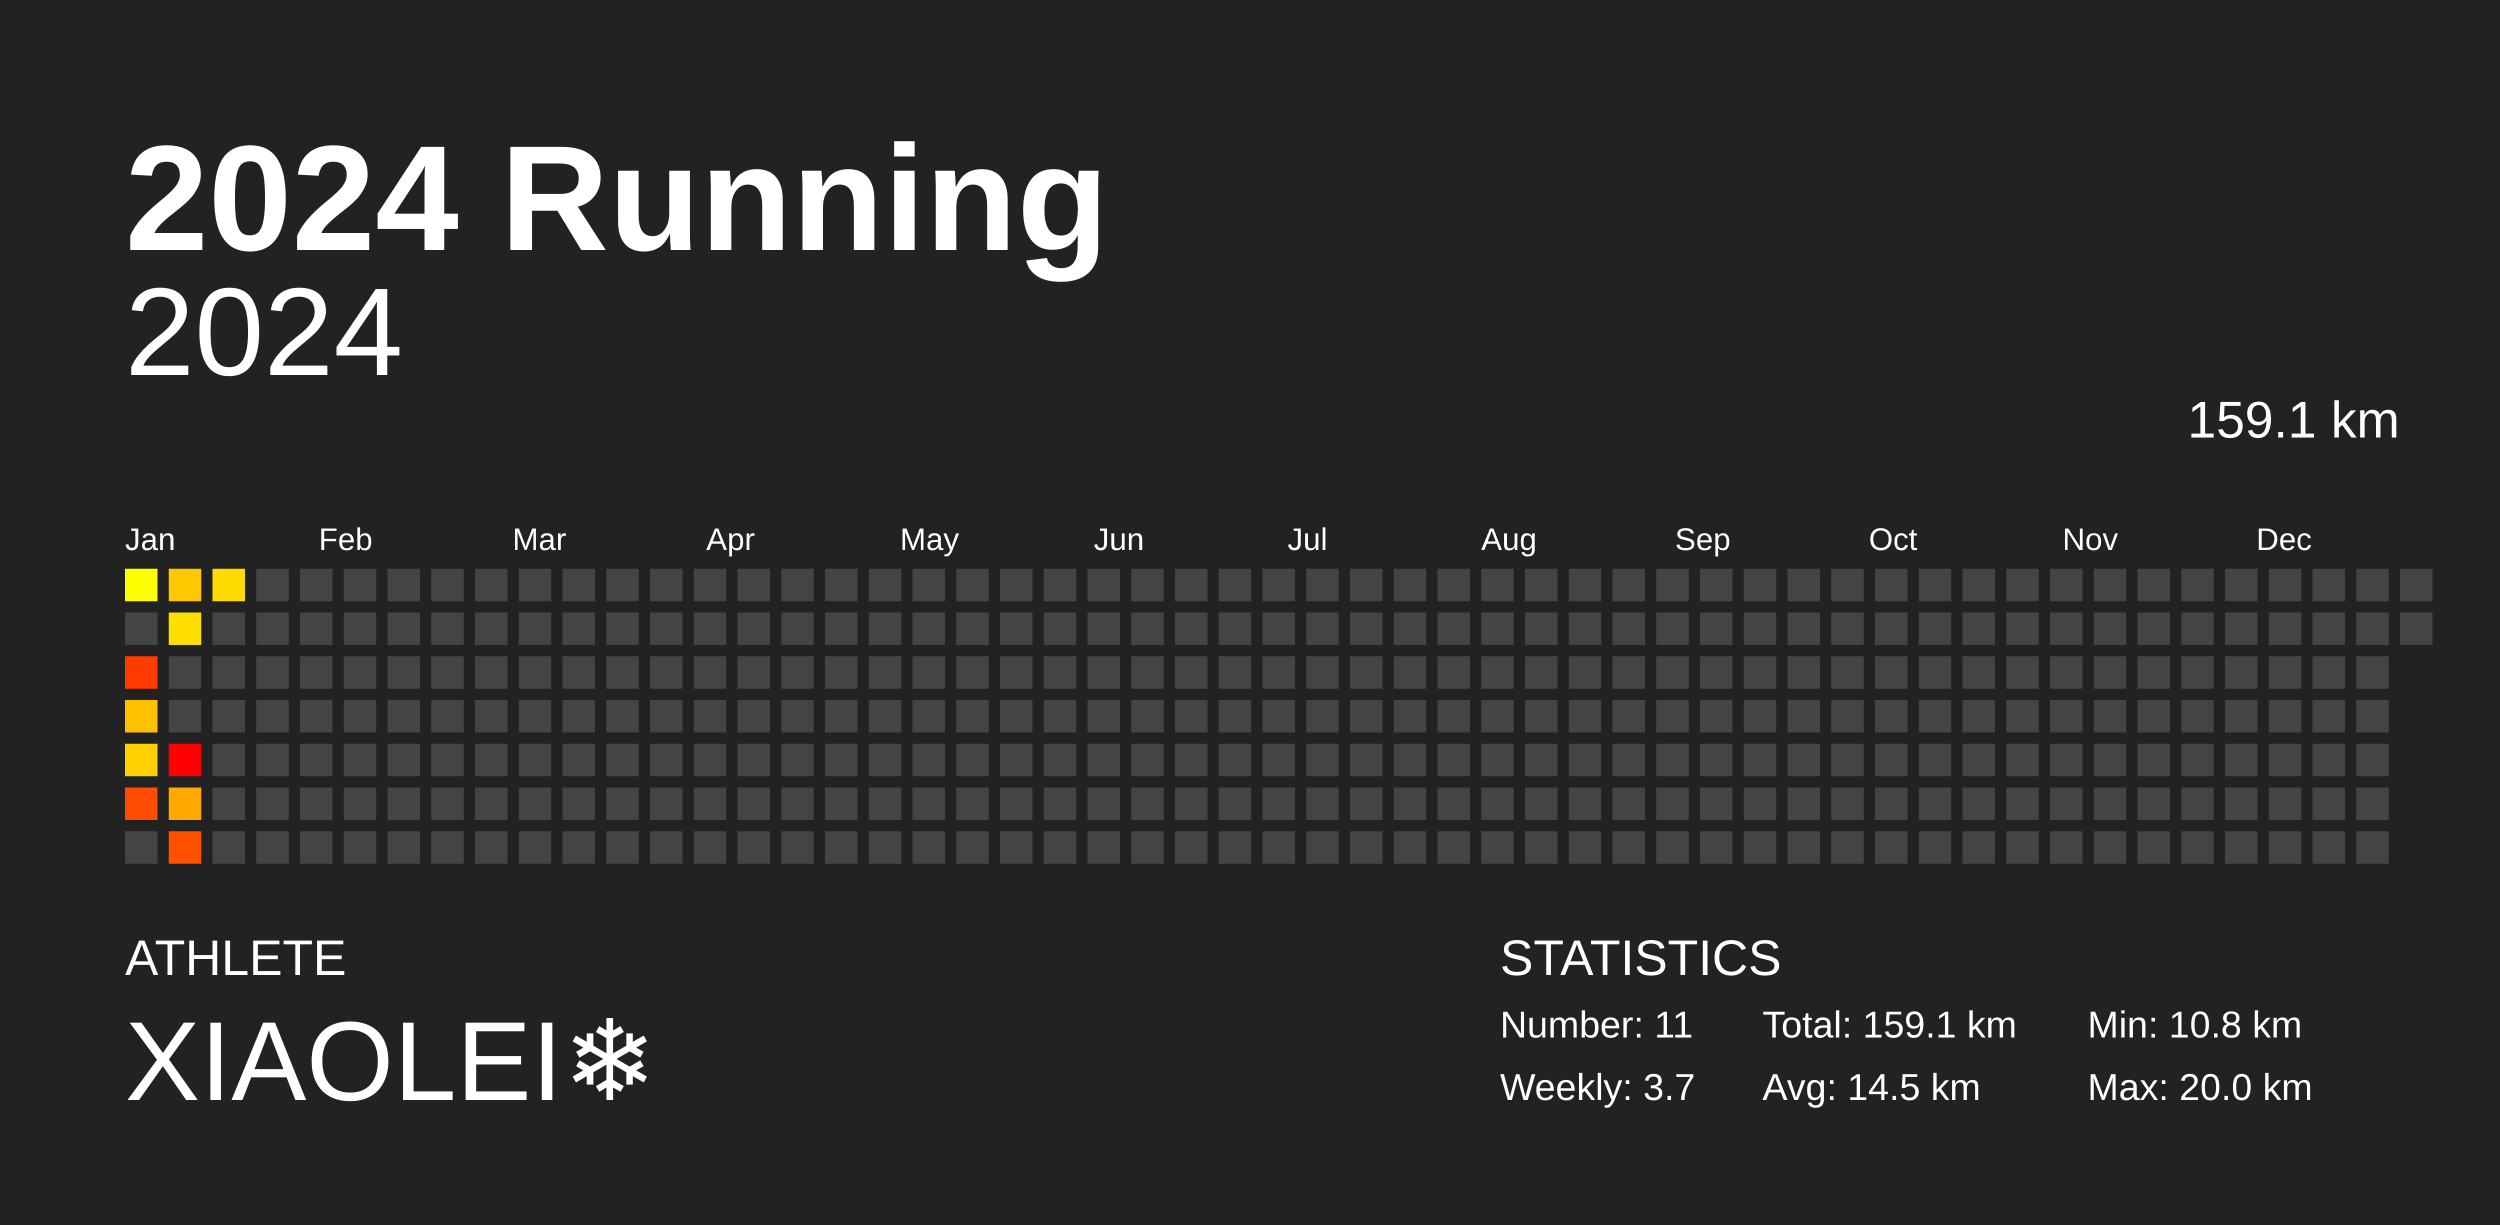
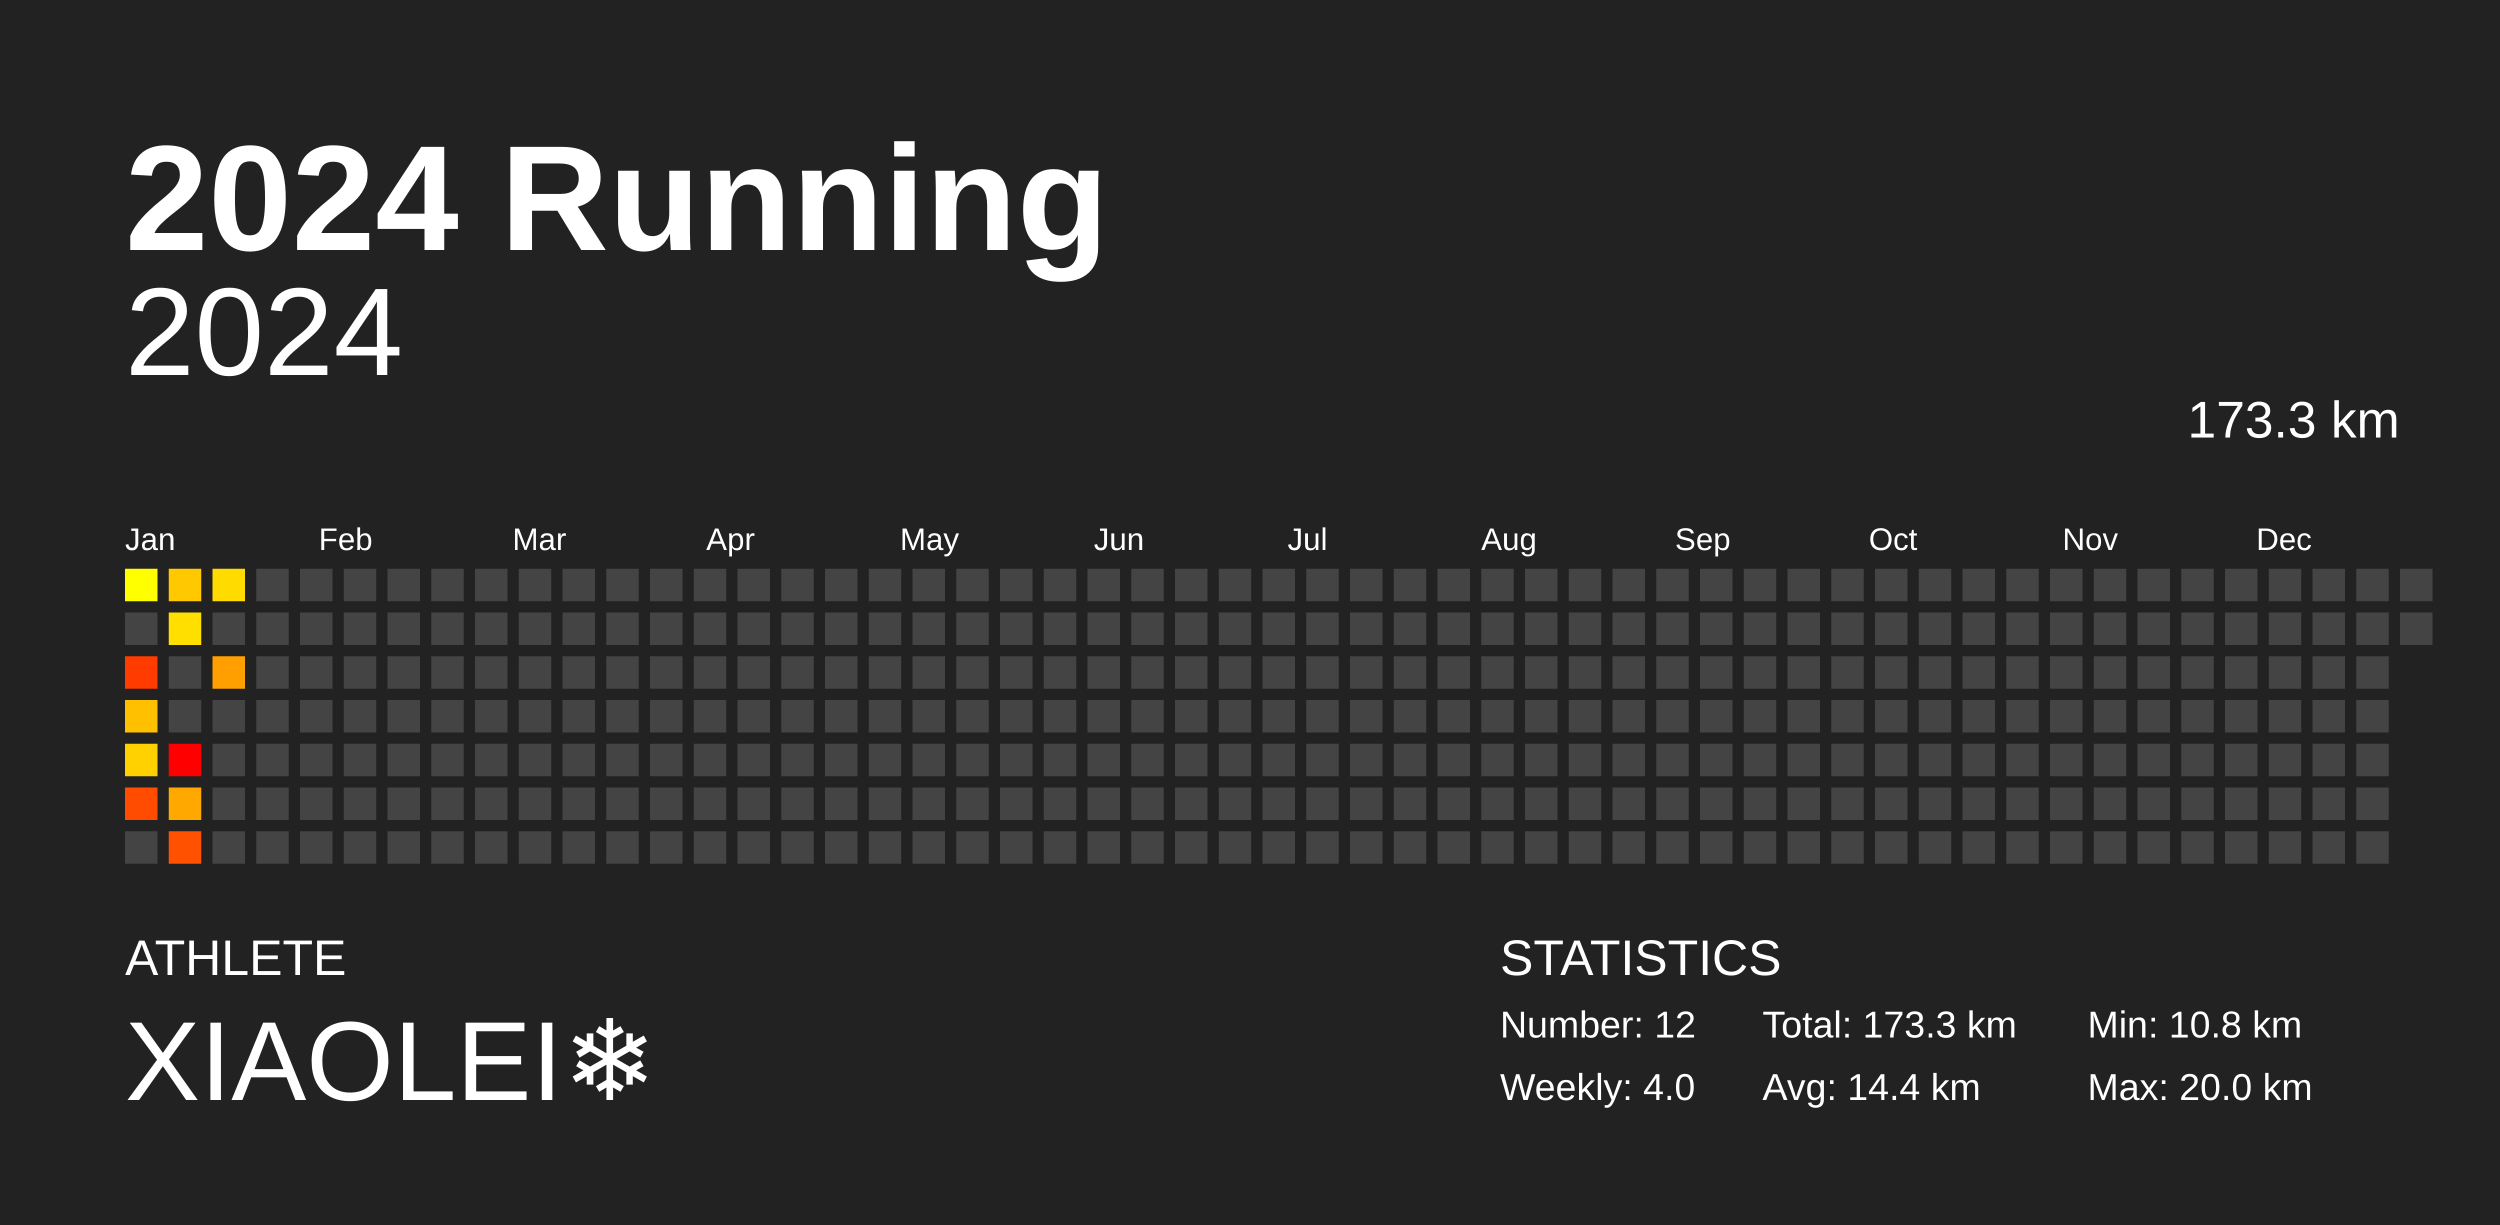
<svg xmlns="http://www.w3.org/2000/svg" baseProfile="full" height="98mm" version="1.1" viewBox="0,0,200,98" width="200mm">
  <defs />
  <rect fill="#222222" height="98" width="200" x="0" y="0" />
  <text fill="#FFFFFF" style="font-size:12px; font-family:Arial; font-weight:bold;" x="10" y="20">2024 Running</text>
  <text fill="#FFFFFF" style="font-size:4px; font-family:Arial" x="10" y="78">ATHLETE</text>
  <text fill="#FFFFFF" style="font-size:9px; font-family:Arial" x="10" y="88">XIAOLEI❄️</text>
  <text fill="#FFFFFF" style="font-size:4px; font-family:Arial" x="120" y="78">STATISTICS</text>
-   <text fill="#FFFFFF" style="font-size:3px; font-family:Arial" x="120" y="83">Number: 11</text>
-   <text fill="#FFFFFF" style="font-size:3px; font-family:Arial" x="120" y="88">Weekly: 3.7</text>
-   <text fill="#FFFFFF" style="font-size:3px; font-family:Arial" x="141" y="83">Total: 159.1 km</text>
-   <text fill="#FFFFFF" style="font-size:3px; font-family:Arial" x="141" y="88">Avg: 14.5 km</text>
+   <text fill="#FFFFFF" style="font-size:3px; font-family:Arial" x="120" y="83">Number: 12</text>
+   <text fill="#FFFFFF" style="font-size:3px; font-family:Arial" x="120" y="88">Weekly: 4.0</text>
+   <text fill="#FFFFFF" style="font-size:3px; font-family:Arial" x="141" y="83">Total: 173.3 km</text>
+   <text fill="#FFFFFF" style="font-size:3px; font-family:Arial" x="141" y="88">Avg: 14.4 km</text>
  <text fill="#FFFFFF" style="font-size:3px; font-family:Arial" x="167" y="83">Min: 10.8 km</text>
  <text fill="#FFFFFF" style="font-size:3px; font-family:Arial" x="167" y="88">Max: 20.0 km</text>
  <text alignment-baseline="hanging" fill="#FFFFFF" style="font-size:10.0px; font-family:Arial;" x="10" y="30">2024</text>
-   <text alignment-baseline="hanging" fill="#FFFFFF" style="font-size:4.125px; font-family:Arial;" x="175" y="35">159.1 km</text>
+   <text alignment-baseline="hanging" fill="#FFFFFF" style="font-size:4.125px; font-family:Arial;" x="175" y="35">173.3 km</text>
  <text fill="#FFFFFF" style="font-size:2.5px; font-family:Arial" x="10.0" y="44">Jan</text>
  <text fill="#FFFFFF" style="font-size:2.5px; font-family:Arial" x="25.5" y="44">Feb</text>
  <text fill="#FFFFFF" style="font-size:2.5px; font-family:Arial" x="41.0" y="44">Mar</text>
  <text fill="#FFFFFF" style="font-size:2.5px; font-family:Arial" x="56.5" y="44">Apr</text>
  <text fill="#FFFFFF" style="font-size:2.5px; font-family:Arial" x="72.0" y="44">May</text>
  <text fill="#FFFFFF" style="font-size:2.5px; font-family:Arial" x="87.5" y="44">Jun</text>
  <text fill="#FFFFFF" style="font-size:2.5px; font-family:Arial" x="103.0" y="44">Jul</text>
  <text fill="#FFFFFF" style="font-size:2.5px; font-family:Arial" x="118.5" y="44">Aug</text>
  <text fill="#FFFFFF" style="font-size:2.5px; font-family:Arial" x="134.0" y="44">Sep</text>
  <text fill="#FFFFFF" style="font-size:2.5px; font-family:Arial" x="149.5" y="44">Oct</text>
  <text fill="#FFFFFF" style="font-size:2.5px; font-family:Arial" x="165.0" y="44">Nov</text>
  <text fill="#FFFFFF" style="font-size:2.5px; font-family:Arial" x="180.5" y="44">Dec</text>
  <rect fill="#ffff00" height="2.6" width="2.6" x="10.0" y="45.5" />
  <rect fill="#444444" height="2.6" width="2.6" x="10.0" y="49.0" />
  <rect fill="#ff3b00" height="2.6" width="2.6" x="10.0" y="52.5" />
  <rect fill="#ffc000" height="2.6" width="2.6" x="10.0" y="56.0" />
  <rect fill="#ffd100" height="2.6" width="2.6" x="10.0" y="59.5" />
  <rect fill="#ff4c00" height="2.6" width="2.6" x="10.0" y="63.0" />
  <rect fill="#444444" height="2.6" width="2.6" x="10.0" y="66.5" />
  <rect fill="#ffc800" height="2.6" width="2.6" x="13.5" y="45.5" />
  <rect fill="#ffdf00" height="2.6" width="2.6" x="13.5" y="49.0" />
  <rect fill="#444444" height="2.6" width="2.6" x="13.5" y="52.5" />
  <rect fill="#444444" height="2.6" width="2.6" x="13.5" y="56.0" />
  <rect fill="#ff0000" height="2.6" width="2.6" x="13.5" y="59.5" />
  <rect fill="#ffa900" height="2.6" width="2.6" x="13.5" y="63.0" />
  <rect fill="#ff5100" height="2.6" width="2.6" x="13.5" y="66.5" />
  <rect fill="#ffdb00" height="2.6" width="2.6" x="17.0" y="45.5" />
  <rect fill="#444444" height="2.6" width="2.6" x="17.0" y="49.0" />
-   <rect fill="#444444" height="2.6" width="2.6" x="17.0" y="52.5" />
+   <rect fill="#ff9f00" height="2.6" width="2.6" x="17.0" y="52.5" />
  <rect fill="#444444" height="2.6" width="2.6" x="17.0" y="56.0" />
  <rect fill="#444444" height="2.6" width="2.6" x="17.0" y="59.5" />
  <rect fill="#444444" height="2.6" width="2.6" x="17.0" y="63.0" />
  <rect fill="#444444" height="2.6" width="2.6" x="17.0" y="66.5" />
  <rect fill="#444444" height="2.6" width="2.6" x="20.5" y="45.5" />
  <rect fill="#444444" height="2.6" width="2.6" x="20.5" y="49.0" />
  <rect fill="#444444" height="2.6" width="2.6" x="20.5" y="52.5" />
  <rect fill="#444444" height="2.6" width="2.6" x="20.5" y="56.0" />
  <rect fill="#444444" height="2.6" width="2.6" x="20.5" y="59.5" />
  <rect fill="#444444" height="2.6" width="2.6" x="20.5" y="63.0" />
  <rect fill="#444444" height="2.6" width="2.6" x="20.5" y="66.5" />
  <rect fill="#444444" height="2.6" width="2.6" x="24.0" y="45.5" />
  <rect fill="#444444" height="2.6" width="2.6" x="24.0" y="49.0" />
  <rect fill="#444444" height="2.6" width="2.6" x="24.0" y="52.5" />
  <rect fill="#444444" height="2.6" width="2.6" x="24.0" y="56.0" />
  <rect fill="#444444" height="2.6" width="2.6" x="24.0" y="59.5" />
  <rect fill="#444444" height="2.6" width="2.6" x="24.0" y="63.0" />
  <rect fill="#444444" height="2.6" width="2.6" x="24.0" y="66.5" />
  <rect fill="#444444" height="2.6" width="2.6" x="27.5" y="45.5" />
  <rect fill="#444444" height="2.6" width="2.6" x="27.5" y="49.0" />
  <rect fill="#444444" height="2.6" width="2.6" x="27.5" y="52.5" />
  <rect fill="#444444" height="2.6" width="2.6" x="27.5" y="56.0" />
  <rect fill="#444444" height="2.6" width="2.6" x="27.5" y="59.5" />
  <rect fill="#444444" height="2.6" width="2.6" x="27.5" y="63.0" />
  <rect fill="#444444" height="2.6" width="2.6" x="27.5" y="66.5" />
  <rect fill="#444444" height="2.6" width="2.6" x="31.0" y="45.5" />
  <rect fill="#444444" height="2.6" width="2.6" x="31.0" y="49.0" />
  <rect fill="#444444" height="2.6" width="2.6" x="31.0" y="52.5" />
  <rect fill="#444444" height="2.6" width="2.6" x="31.0" y="56.0" />
  <rect fill="#444444" height="2.6" width="2.6" x="31.0" y="59.5" />
  <rect fill="#444444" height="2.6" width="2.6" x="31.0" y="63.0" />
  <rect fill="#444444" height="2.6" width="2.6" x="31.0" y="66.5" />
  <rect fill="#444444" height="2.6" width="2.6" x="34.5" y="45.5" />
  <rect fill="#444444" height="2.6" width="2.6" x="34.5" y="49.0" />
  <rect fill="#444444" height="2.6" width="2.6" x="34.5" y="52.5" />
  <rect fill="#444444" height="2.6" width="2.6" x="34.5" y="56.0" />
  <rect fill="#444444" height="2.6" width="2.6" x="34.5" y="59.5" />
  <rect fill="#444444" height="2.6" width="2.6" x="34.5" y="63.0" />
  <rect fill="#444444" height="2.6" width="2.6" x="34.5" y="66.5" />
  <rect fill="#444444" height="2.6" width="2.6" x="38.0" y="45.5" />
  <rect fill="#444444" height="2.6" width="2.6" x="38.0" y="49.0" />
  <rect fill="#444444" height="2.6" width="2.6" x="38.0" y="52.5" />
  <rect fill="#444444" height="2.6" width="2.6" x="38.0" y="56.0" />
  <rect fill="#444444" height="2.6" width="2.6" x="38.0" y="59.5" />
  <rect fill="#444444" height="2.6" width="2.6" x="38.0" y="63.0" />
  <rect fill="#444444" height="2.6" width="2.6" x="38.0" y="66.5" />
  <rect fill="#444444" height="2.6" width="2.6" x="41.5" y="45.5" />
  <rect fill="#444444" height="2.6" width="2.6" x="41.5" y="49.0" />
  <rect fill="#444444" height="2.6" width="2.6" x="41.5" y="52.5" />
  <rect fill="#444444" height="2.6" width="2.6" x="41.5" y="56.0" />
  <rect fill="#444444" height="2.6" width="2.6" x="41.5" y="59.5" />
  <rect fill="#444444" height="2.6" width="2.6" x="41.5" y="63.0" />
  <rect fill="#444444" height="2.6" width="2.6" x="41.5" y="66.5" />
  <rect fill="#444444" height="2.6" width="2.6" x="45.0" y="45.5" />
  <rect fill="#444444" height="2.6" width="2.6" x="45.0" y="49.0" />
  <rect fill="#444444" height="2.6" width="2.6" x="45.0" y="52.5" />
  <rect fill="#444444" height="2.6" width="2.6" x="45.0" y="56.0" />
  <rect fill="#444444" height="2.6" width="2.6" x="45.0" y="59.5" />
  <rect fill="#444444" height="2.6" width="2.6" x="45.0" y="63.0" />
  <rect fill="#444444" height="2.6" width="2.6" x="45.0" y="66.5" />
  <rect fill="#444444" height="2.6" width="2.6" x="48.5" y="45.5" />
  <rect fill="#444444" height="2.6" width="2.6" x="48.5" y="49.0" />
  <rect fill="#444444" height="2.6" width="2.6" x="48.5" y="52.5" />
  <rect fill="#444444" height="2.6" width="2.6" x="48.5" y="56.0" />
  <rect fill="#444444" height="2.6" width="2.6" x="48.5" y="59.5" />
  <rect fill="#444444" height="2.6" width="2.6" x="48.5" y="63.0" />
  <rect fill="#444444" height="2.6" width="2.6" x="48.5" y="66.5" />
  <rect fill="#444444" height="2.6" width="2.6" x="52.0" y="45.5" />
  <rect fill="#444444" height="2.6" width="2.6" x="52.0" y="49.0" />
  <rect fill="#444444" height="2.6" width="2.6" x="52.0" y="52.5" />
  <rect fill="#444444" height="2.6" width="2.6" x="52.0" y="56.0" />
  <rect fill="#444444" height="2.6" width="2.6" x="52.0" y="59.5" />
  <rect fill="#444444" height="2.6" width="2.6" x="52.0" y="63.0" />
  <rect fill="#444444" height="2.6" width="2.6" x="52.0" y="66.5" />
  <rect fill="#444444" height="2.6" width="2.6" x="55.5" y="45.5" />
  <rect fill="#444444" height="2.6" width="2.6" x="55.5" y="49.0" />
  <rect fill="#444444" height="2.6" width="2.6" x="55.5" y="52.5" />
  <rect fill="#444444" height="2.6" width="2.6" x="55.5" y="56.0" />
  <rect fill="#444444" height="2.6" width="2.6" x="55.5" y="59.5" />
  <rect fill="#444444" height="2.6" width="2.6" x="55.5" y="63.0" />
  <rect fill="#444444" height="2.6" width="2.6" x="55.5" y="66.5" />
  <rect fill="#444444" height="2.6" width="2.6" x="59.0" y="45.5" />
  <rect fill="#444444" height="2.6" width="2.6" x="59.0" y="49.0" />
  <rect fill="#444444" height="2.6" width="2.6" x="59.0" y="52.5" />
  <rect fill="#444444" height="2.6" width="2.6" x="59.0" y="56.0" />
  <rect fill="#444444" height="2.6" width="2.6" x="59.0" y="59.5" />
  <rect fill="#444444" height="2.6" width="2.6" x="59.0" y="63.0" />
  <rect fill="#444444" height="2.6" width="2.6" x="59.0" y="66.5" />
  <rect fill="#444444" height="2.6" width="2.6" x="62.5" y="45.5" />
  <rect fill="#444444" height="2.6" width="2.6" x="62.5" y="49.0" />
  <rect fill="#444444" height="2.6" width="2.6" x="62.5" y="52.5" />
  <rect fill="#444444" height="2.6" width="2.6" x="62.5" y="56.0" />
  <rect fill="#444444" height="2.6" width="2.6" x="62.5" y="59.5" />
  <rect fill="#444444" height="2.6" width="2.6" x="62.5" y="63.0" />
  <rect fill="#444444" height="2.6" width="2.6" x="62.5" y="66.5" />
  <rect fill="#444444" height="2.6" width="2.6" x="66.0" y="45.5" />
  <rect fill="#444444" height="2.6" width="2.6" x="66.0" y="49.0" />
  <rect fill="#444444" height="2.6" width="2.6" x="66.0" y="52.5" />
  <rect fill="#444444" height="2.6" width="2.6" x="66.0" y="56.0" />
  <rect fill="#444444" height="2.6" width="2.6" x="66.0" y="59.5" />
  <rect fill="#444444" height="2.6" width="2.6" x="66.0" y="63.0" />
  <rect fill="#444444" height="2.6" width="2.6" x="66.0" y="66.5" />
  <rect fill="#444444" height="2.6" width="2.6" x="69.5" y="45.5" />
  <rect fill="#444444" height="2.6" width="2.6" x="69.5" y="49.0" />
  <rect fill="#444444" height="2.6" width="2.6" x="69.5" y="52.5" />
  <rect fill="#444444" height="2.6" width="2.6" x="69.5" y="56.0" />
  <rect fill="#444444" height="2.6" width="2.6" x="69.5" y="59.5" />
  <rect fill="#444444" height="2.6" width="2.6" x="69.5" y="63.0" />
  <rect fill="#444444" height="2.6" width="2.6" x="69.5" y="66.5" />
  <rect fill="#444444" height="2.6" width="2.6" x="73.0" y="45.5" />
  <rect fill="#444444" height="2.6" width="2.6" x="73.0" y="49.0" />
  <rect fill="#444444" height="2.6" width="2.6" x="73.0" y="52.5" />
  <rect fill="#444444" height="2.6" width="2.6" x="73.0" y="56.0" />
  <rect fill="#444444" height="2.6" width="2.6" x="73.0" y="59.5" />
  <rect fill="#444444" height="2.6" width="2.6" x="73.0" y="63.0" />
  <rect fill="#444444" height="2.6" width="2.6" x="73.0" y="66.5" />
  <rect fill="#444444" height="2.6" width="2.6" x="76.5" y="45.5" />
  <rect fill="#444444" height="2.6" width="2.6" x="76.5" y="49.0" />
  <rect fill="#444444" height="2.6" width="2.6" x="76.5" y="52.5" />
  <rect fill="#444444" height="2.6" width="2.6" x="76.5" y="56.0" />
  <rect fill="#444444" height="2.6" width="2.6" x="76.5" y="59.5" />
  <rect fill="#444444" height="2.6" width="2.6" x="76.5" y="63.0" />
  <rect fill="#444444" height="2.6" width="2.6" x="76.5" y="66.5" />
  <rect fill="#444444" height="2.6" width="2.6" x="80.0" y="45.5" />
  <rect fill="#444444" height="2.6" width="2.6" x="80.0" y="49.0" />
  <rect fill="#444444" height="2.6" width="2.6" x="80.0" y="52.5" />
  <rect fill="#444444" height="2.6" width="2.6" x="80.0" y="56.0" />
  <rect fill="#444444" height="2.6" width="2.6" x="80.0" y="59.5" />
  <rect fill="#444444" height="2.6" width="2.6" x="80.0" y="63.0" />
  <rect fill="#444444" height="2.6" width="2.6" x="80.0" y="66.5" />
  <rect fill="#444444" height="2.6" width="2.6" x="83.5" y="45.5" />
  <rect fill="#444444" height="2.6" width="2.6" x="83.5" y="49.0" />
  <rect fill="#444444" height="2.6" width="2.6" x="83.5" y="52.5" />
  <rect fill="#444444" height="2.6" width="2.6" x="83.5" y="56.0" />
  <rect fill="#444444" height="2.6" width="2.6" x="83.5" y="59.5" />
  <rect fill="#444444" height="2.6" width="2.6" x="83.5" y="63.0" />
  <rect fill="#444444" height="2.6" width="2.6" x="83.5" y="66.5" />
  <rect fill="#444444" height="2.6" width="2.6" x="87.0" y="45.5" />
  <rect fill="#444444" height="2.6" width="2.6" x="87.0" y="49.0" />
  <rect fill="#444444" height="2.6" width="2.6" x="87.0" y="52.5" />
  <rect fill="#444444" height="2.6" width="2.6" x="87.0" y="56.0" />
  <rect fill="#444444" height="2.6" width="2.6" x="87.0" y="59.5" />
  <rect fill="#444444" height="2.6" width="2.6" x="87.0" y="63.0" />
  <rect fill="#444444" height="2.6" width="2.6" x="87.0" y="66.5" />
  <rect fill="#444444" height="2.6" width="2.6" x="90.5" y="45.5" />
  <rect fill="#444444" height="2.6" width="2.6" x="90.5" y="49.0" />
  <rect fill="#444444" height="2.6" width="2.6" x="90.5" y="52.5" />
  <rect fill="#444444" height="2.6" width="2.6" x="90.5" y="56.0" />
  <rect fill="#444444" height="2.6" width="2.6" x="90.5" y="59.5" />
  <rect fill="#444444" height="2.6" width="2.6" x="90.5" y="63.0" />
  <rect fill="#444444" height="2.6" width="2.6" x="90.5" y="66.5" />
  <rect fill="#444444" height="2.6" width="2.6" x="94.0" y="45.5" />
  <rect fill="#444444" height="2.6" width="2.6" x="94.0" y="49.0" />
  <rect fill="#444444" height="2.6" width="2.6" x="94.0" y="52.5" />
  <rect fill="#444444" height="2.6" width="2.6" x="94.0" y="56.0" />
  <rect fill="#444444" height="2.6" width="2.6" x="94.0" y="59.5" />
  <rect fill="#444444" height="2.6" width="2.6" x="94.0" y="63.0" />
  <rect fill="#444444" height="2.6" width="2.6" x="94.0" y="66.5" />
  <rect fill="#444444" height="2.6" width="2.6" x="97.5" y="45.5" />
  <rect fill="#444444" height="2.6" width="2.6" x="97.5" y="49.0" />
  <rect fill="#444444" height="2.6" width="2.6" x="97.5" y="52.5" />
  <rect fill="#444444" height="2.6" width="2.6" x="97.5" y="56.0" />
  <rect fill="#444444" height="2.6" width="2.6" x="97.5" y="59.5" />
  <rect fill="#444444" height="2.6" width="2.6" x="97.5" y="63.0" />
  <rect fill="#444444" height="2.6" width="2.6" x="97.5" y="66.5" />
  <rect fill="#444444" height="2.6" width="2.6" x="101.0" y="45.5" />
  <rect fill="#444444" height="2.6" width="2.6" x="101.0" y="49.0" />
  <rect fill="#444444" height="2.6" width="2.6" x="101.0" y="52.5" />
  <rect fill="#444444" height="2.6" width="2.6" x="101.0" y="56.0" />
  <rect fill="#444444" height="2.6" width="2.6" x="101.0" y="59.5" />
  <rect fill="#444444" height="2.6" width="2.6" x="101.0" y="63.0" />
  <rect fill="#444444" height="2.6" width="2.6" x="101.0" y="66.5" />
  <rect fill="#444444" height="2.6" width="2.6" x="104.5" y="45.5" />
  <rect fill="#444444" height="2.6" width="2.6" x="104.5" y="49.0" />
  <rect fill="#444444" height="2.6" width="2.6" x="104.5" y="52.5" />
  <rect fill="#444444" height="2.6" width="2.6" x="104.5" y="56.0" />
  <rect fill="#444444" height="2.6" width="2.6" x="104.5" y="59.5" />
  <rect fill="#444444" height="2.6" width="2.6" x="104.5" y="63.0" />
  <rect fill="#444444" height="2.6" width="2.6" x="104.5" y="66.5" />
  <rect fill="#444444" height="2.6" width="2.6" x="108.0" y="45.5" />
  <rect fill="#444444" height="2.6" width="2.6" x="108.0" y="49.0" />
  <rect fill="#444444" height="2.6" width="2.6" x="108.0" y="52.5" />
  <rect fill="#444444" height="2.6" width="2.6" x="108.0" y="56.0" />
  <rect fill="#444444" height="2.6" width="2.6" x="108.0" y="59.5" />
  <rect fill="#444444" height="2.6" width="2.6" x="108.0" y="63.0" />
  <rect fill="#444444" height="2.6" width="2.6" x="108.0" y="66.5" />
  <rect fill="#444444" height="2.6" width="2.6" x="111.5" y="45.5" />
  <rect fill="#444444" height="2.6" width="2.6" x="111.5" y="49.0" />
  <rect fill="#444444" height="2.6" width="2.6" x="111.5" y="52.5" />
  <rect fill="#444444" height="2.6" width="2.6" x="111.5" y="56.0" />
  <rect fill="#444444" height="2.6" width="2.6" x="111.5" y="59.5" />
  <rect fill="#444444" height="2.6" width="2.6" x="111.5" y="63.0" />
  <rect fill="#444444" height="2.6" width="2.6" x="111.5" y="66.5" />
  <rect fill="#444444" height="2.6" width="2.6" x="115.0" y="45.5" />
  <rect fill="#444444" height="2.6" width="2.6" x="115.0" y="49.0" />
  <rect fill="#444444" height="2.6" width="2.6" x="115.0" y="52.5" />
  <rect fill="#444444" height="2.6" width="2.6" x="115.0" y="56.0" />
  <rect fill="#444444" height="2.6" width="2.6" x="115.0" y="59.5" />
  <rect fill="#444444" height="2.6" width="2.6" x="115.0" y="63.0" />
  <rect fill="#444444" height="2.6" width="2.6" x="115.0" y="66.5" />
  <rect fill="#444444" height="2.6" width="2.6" x="118.5" y="45.5" />
  <rect fill="#444444" height="2.6" width="2.6" x="118.5" y="49.0" />
  <rect fill="#444444" height="2.6" width="2.6" x="118.5" y="52.5" />
  <rect fill="#444444" height="2.6" width="2.6" x="118.5" y="56.0" />
  <rect fill="#444444" height="2.6" width="2.6" x="118.5" y="59.5" />
  <rect fill="#444444" height="2.6" width="2.6" x="118.5" y="63.0" />
  <rect fill="#444444" height="2.6" width="2.6" x="118.5" y="66.5" />
  <rect fill="#444444" height="2.6" width="2.6" x="122.0" y="45.5" />
  <rect fill="#444444" height="2.6" width="2.6" x="122.0" y="49.0" />
  <rect fill="#444444" height="2.6" width="2.6" x="122.0" y="52.5" />
  <rect fill="#444444" height="2.6" width="2.6" x="122.0" y="56.0" />
  <rect fill="#444444" height="2.6" width="2.6" x="122.0" y="59.5" />
  <rect fill="#444444" height="2.6" width="2.6" x="122.0" y="63.0" />
  <rect fill="#444444" height="2.6" width="2.6" x="122.0" y="66.5" />
  <rect fill="#444444" height="2.6" width="2.6" x="125.5" y="45.5" />
  <rect fill="#444444" height="2.6" width="2.6" x="125.5" y="49.0" />
  <rect fill="#444444" height="2.6" width="2.6" x="125.5" y="52.5" />
  <rect fill="#444444" height="2.6" width="2.6" x="125.5" y="56.0" />
  <rect fill="#444444" height="2.6" width="2.6" x="125.5" y="59.5" />
  <rect fill="#444444" height="2.6" width="2.6" x="125.5" y="63.0" />
  <rect fill="#444444" height="2.6" width="2.6" x="125.5" y="66.5" />
  <rect fill="#444444" height="2.6" width="2.6" x="129.0" y="45.5" />
  <rect fill="#444444" height="2.6" width="2.6" x="129.0" y="49.0" />
  <rect fill="#444444" height="2.6" width="2.6" x="129.0" y="52.5" />
  <rect fill="#444444" height="2.6" width="2.6" x="129.0" y="56.0" />
  <rect fill="#444444" height="2.6" width="2.6" x="129.0" y="59.5" />
  <rect fill="#444444" height="2.6" width="2.6" x="129.0" y="63.0" />
  <rect fill="#444444" height="2.6" width="2.6" x="129.0" y="66.5" />
  <rect fill="#444444" height="2.6" width="2.6" x="132.5" y="45.5" />
  <rect fill="#444444" height="2.6" width="2.6" x="132.5" y="49.0" />
  <rect fill="#444444" height="2.6" width="2.6" x="132.5" y="52.5" />
  <rect fill="#444444" height="2.6" width="2.6" x="132.5" y="56.0" />
  <rect fill="#444444" height="2.6" width="2.6" x="132.5" y="59.5" />
  <rect fill="#444444" height="2.6" width="2.6" x="132.5" y="63.0" />
  <rect fill="#444444" height="2.6" width="2.6" x="132.5" y="66.5" />
  <rect fill="#444444" height="2.6" width="2.6" x="136.0" y="45.5" />
  <rect fill="#444444" height="2.6" width="2.6" x="136.0" y="49.0" />
  <rect fill="#444444" height="2.6" width="2.6" x="136.0" y="52.5" />
  <rect fill="#444444" height="2.6" width="2.6" x="136.0" y="56.0" />
  <rect fill="#444444" height="2.6" width="2.6" x="136.0" y="59.5" />
  <rect fill="#444444" height="2.6" width="2.6" x="136.0" y="63.0" />
  <rect fill="#444444" height="2.6" width="2.6" x="136.0" y="66.5" />
  <rect fill="#444444" height="2.6" width="2.6" x="139.5" y="45.5" />
  <rect fill="#444444" height="2.6" width="2.6" x="139.5" y="49.0" />
  <rect fill="#444444" height="2.6" width="2.6" x="139.5" y="52.5" />
  <rect fill="#444444" height="2.6" width="2.6" x="139.5" y="56.0" />
  <rect fill="#444444" height="2.6" width="2.6" x="139.5" y="59.5" />
  <rect fill="#444444" height="2.6" width="2.6" x="139.5" y="63.0" />
  <rect fill="#444444" height="2.6" width="2.6" x="139.5" y="66.5" />
  <rect fill="#444444" height="2.6" width="2.6" x="143.0" y="45.5" />
  <rect fill="#444444" height="2.6" width="2.6" x="143.0" y="49.0" />
  <rect fill="#444444" height="2.6" width="2.6" x="143.0" y="52.5" />
  <rect fill="#444444" height="2.6" width="2.6" x="143.0" y="56.0" />
  <rect fill="#444444" height="2.6" width="2.6" x="143.0" y="59.5" />
  <rect fill="#444444" height="2.6" width="2.6" x="143.0" y="63.0" />
  <rect fill="#444444" height="2.6" width="2.6" x="143.0" y="66.5" />
  <rect fill="#444444" height="2.6" width="2.6" x="146.5" y="45.5" />
  <rect fill="#444444" height="2.6" width="2.6" x="146.5" y="49.0" />
  <rect fill="#444444" height="2.6" width="2.6" x="146.5" y="52.5" />
  <rect fill="#444444" height="2.6" width="2.6" x="146.5" y="56.0" />
  <rect fill="#444444" height="2.6" width="2.6" x="146.5" y="59.5" />
  <rect fill="#444444" height="2.6" width="2.6" x="146.5" y="63.0" />
  <rect fill="#444444" height="2.6" width="2.6" x="146.5" y="66.5" />
  <rect fill="#444444" height="2.6" width="2.6" x="150.0" y="45.5" />
  <rect fill="#444444" height="2.6" width="2.6" x="150.0" y="49.0" />
  <rect fill="#444444" height="2.6" width="2.6" x="150.0" y="52.5" />
  <rect fill="#444444" height="2.6" width="2.6" x="150.0" y="56.0" />
  <rect fill="#444444" height="2.6" width="2.6" x="150.0" y="59.5" />
  <rect fill="#444444" height="2.6" width="2.6" x="150.0" y="63.0" />
  <rect fill="#444444" height="2.6" width="2.6" x="150.0" y="66.5" />
  <rect fill="#444444" height="2.6" width="2.6" x="153.5" y="45.5" />
  <rect fill="#444444" height="2.6" width="2.6" x="153.5" y="49.0" />
  <rect fill="#444444" height="2.6" width="2.6" x="153.5" y="52.5" />
  <rect fill="#444444" height="2.6" width="2.6" x="153.5" y="56.0" />
  <rect fill="#444444" height="2.6" width="2.6" x="153.5" y="59.5" />
  <rect fill="#444444" height="2.6" width="2.6" x="153.5" y="63.0" />
  <rect fill="#444444" height="2.6" width="2.6" x="153.5" y="66.5" />
  <rect fill="#444444" height="2.6" width="2.6" x="157.0" y="45.5" />
  <rect fill="#444444" height="2.6" width="2.6" x="157.0" y="49.0" />
  <rect fill="#444444" height="2.6" width="2.6" x="157.0" y="52.5" />
  <rect fill="#444444" height="2.6" width="2.6" x="157.0" y="56.0" />
  <rect fill="#444444" height="2.6" width="2.6" x="157.0" y="59.5" />
  <rect fill="#444444" height="2.6" width="2.6" x="157.0" y="63.0" />
  <rect fill="#444444" height="2.6" width="2.6" x="157.0" y="66.5" />
  <rect fill="#444444" height="2.6" width="2.6" x="160.5" y="45.5" />
  <rect fill="#444444" height="2.6" width="2.6" x="160.5" y="49.0" />
  <rect fill="#444444" height="2.6" width="2.6" x="160.5" y="52.5" />
  <rect fill="#444444" height="2.6" width="2.6" x="160.5" y="56.0" />
  <rect fill="#444444" height="2.6" width="2.6" x="160.5" y="59.5" />
  <rect fill="#444444" height="2.6" width="2.6" x="160.5" y="63.0" />
  <rect fill="#444444" height="2.6" width="2.6" x="160.5" y="66.5" />
  <rect fill="#444444" height="2.6" width="2.6" x="164.0" y="45.5" />
  <rect fill="#444444" height="2.6" width="2.6" x="164.0" y="49.0" />
  <rect fill="#444444" height="2.6" width="2.6" x="164.0" y="52.5" />
  <rect fill="#444444" height="2.6" width="2.6" x="164.0" y="56.0" />
  <rect fill="#444444" height="2.6" width="2.6" x="164.0" y="59.5" />
  <rect fill="#444444" height="2.6" width="2.6" x="164.0" y="63.0" />
  <rect fill="#444444" height="2.6" width="2.6" x="164.0" y="66.5" />
  <rect fill="#444444" height="2.6" width="2.6" x="167.5" y="45.5" />
  <rect fill="#444444" height="2.6" width="2.6" x="167.5" y="49.0" />
  <rect fill="#444444" height="2.6" width="2.6" x="167.5" y="52.5" />
  <rect fill="#444444" height="2.6" width="2.6" x="167.5" y="56.0" />
  <rect fill="#444444" height="2.6" width="2.6" x="167.5" y="59.5" />
  <rect fill="#444444" height="2.6" width="2.6" x="167.5" y="63.0" />
  <rect fill="#444444" height="2.6" width="2.6" x="167.5" y="66.5" />
  <rect fill="#444444" height="2.6" width="2.6" x="171.0" y="45.5" />
  <rect fill="#444444" height="2.6" width="2.6" x="171.0" y="49.0" />
  <rect fill="#444444" height="2.6" width="2.6" x="171.0" y="52.5" />
  <rect fill="#444444" height="2.6" width="2.6" x="171.0" y="56.0" />
  <rect fill="#444444" height="2.6" width="2.6" x="171.0" y="59.5" />
  <rect fill="#444444" height="2.6" width="2.6" x="171.0" y="63.0" />
  <rect fill="#444444" height="2.6" width="2.6" x="171.0" y="66.5" />
  <rect fill="#444444" height="2.6" width="2.6" x="174.5" y="45.5" />
  <rect fill="#444444" height="2.6" width="2.6" x="174.5" y="49.0" />
  <rect fill="#444444" height="2.6" width="2.6" x="174.5" y="52.5" />
  <rect fill="#444444" height="2.6" width="2.6" x="174.5" y="56.0" />
  <rect fill="#444444" height="2.6" width="2.6" x="174.5" y="59.5" />
  <rect fill="#444444" height="2.6" width="2.6" x="174.5" y="63.0" />
  <rect fill="#444444" height="2.6" width="2.6" x="174.5" y="66.5" />
  <rect fill="#444444" height="2.6" width="2.6" x="178.0" y="45.5" />
  <rect fill="#444444" height="2.6" width="2.6" x="178.0" y="49.0" />
  <rect fill="#444444" height="2.6" width="2.6" x="178.0" y="52.5" />
  <rect fill="#444444" height="2.6" width="2.6" x="178.0" y="56.0" />
  <rect fill="#444444" height="2.6" width="2.6" x="178.0" y="59.5" />
  <rect fill="#444444" height="2.6" width="2.6" x="178.0" y="63.0" />
  <rect fill="#444444" height="2.6" width="2.6" x="178.0" y="66.5" />
  <rect fill="#444444" height="2.6" width="2.6" x="181.5" y="45.5" />
  <rect fill="#444444" height="2.6" width="2.6" x="181.5" y="49.0" />
  <rect fill="#444444" height="2.6" width="2.6" x="181.5" y="52.5" />
  <rect fill="#444444" height="2.6" width="2.6" x="181.5" y="56.0" />
  <rect fill="#444444" height="2.6" width="2.6" x="181.5" y="59.5" />
  <rect fill="#444444" height="2.6" width="2.6" x="181.5" y="63.0" />
  <rect fill="#444444" height="2.6" width="2.6" x="181.5" y="66.5" />
  <rect fill="#444444" height="2.6" width="2.6" x="185.0" y="45.5" />
  <rect fill="#444444" height="2.6" width="2.6" x="185.0" y="49.0" />
  <rect fill="#444444" height="2.6" width="2.6" x="185.0" y="52.5" />
  <rect fill="#444444" height="2.6" width="2.6" x="185.0" y="56.0" />
  <rect fill="#444444" height="2.6" width="2.6" x="185.0" y="59.5" />
  <rect fill="#444444" height="2.6" width="2.6" x="185.0" y="63.0" />
  <rect fill="#444444" height="2.6" width="2.6" x="185.0" y="66.5" />
  <rect fill="#444444" height="2.6" width="2.6" x="188.5" y="45.5" />
  <rect fill="#444444" height="2.6" width="2.6" x="188.5" y="49.0" />
  <rect fill="#444444" height="2.6" width="2.6" x="188.5" y="52.5" />
  <rect fill="#444444" height="2.6" width="2.6" x="188.5" y="56.0" />
  <rect fill="#444444" height="2.6" width="2.6" x="188.5" y="59.5" />
  <rect fill="#444444" height="2.6" width="2.6" x="188.5" y="63.0" />
  <rect fill="#444444" height="2.6" width="2.6" x="188.5" y="66.5" />
  <rect fill="#444444" height="2.6" width="2.6" x="192.0" y="45.5" />
  <rect fill="#444444" height="2.6" width="2.6" x="192.0" y="49.0" />
</svg>
